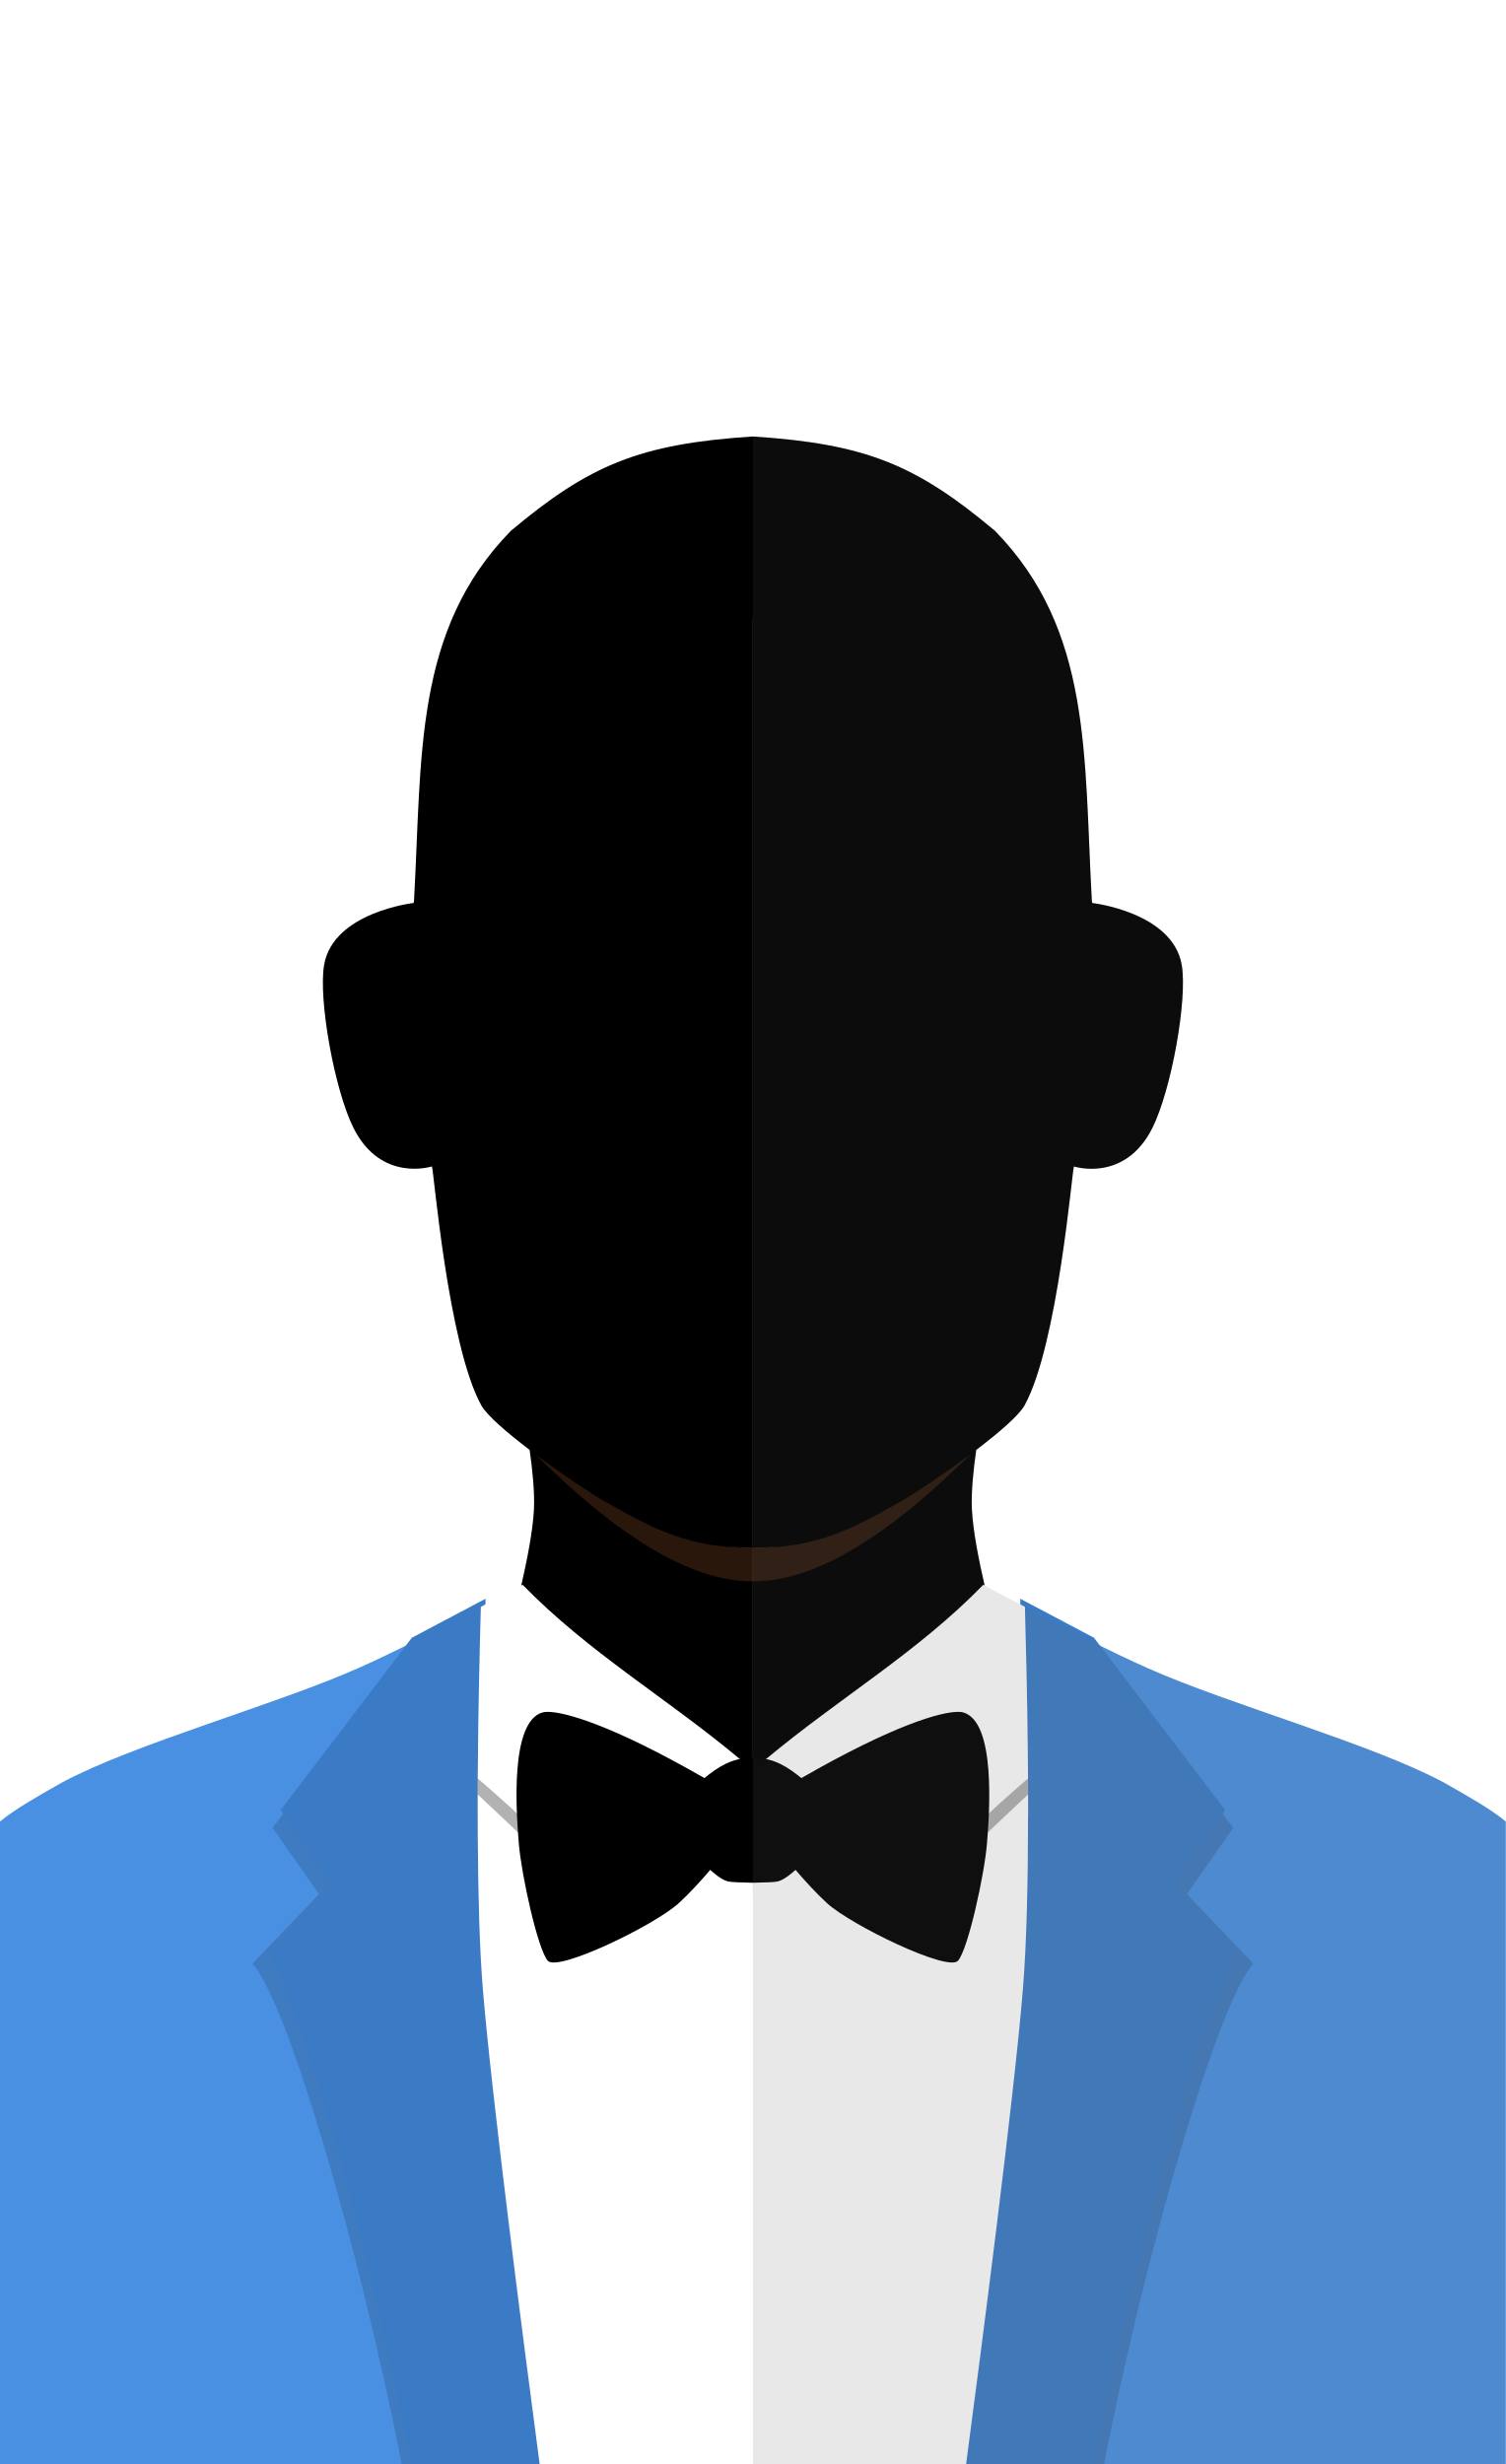
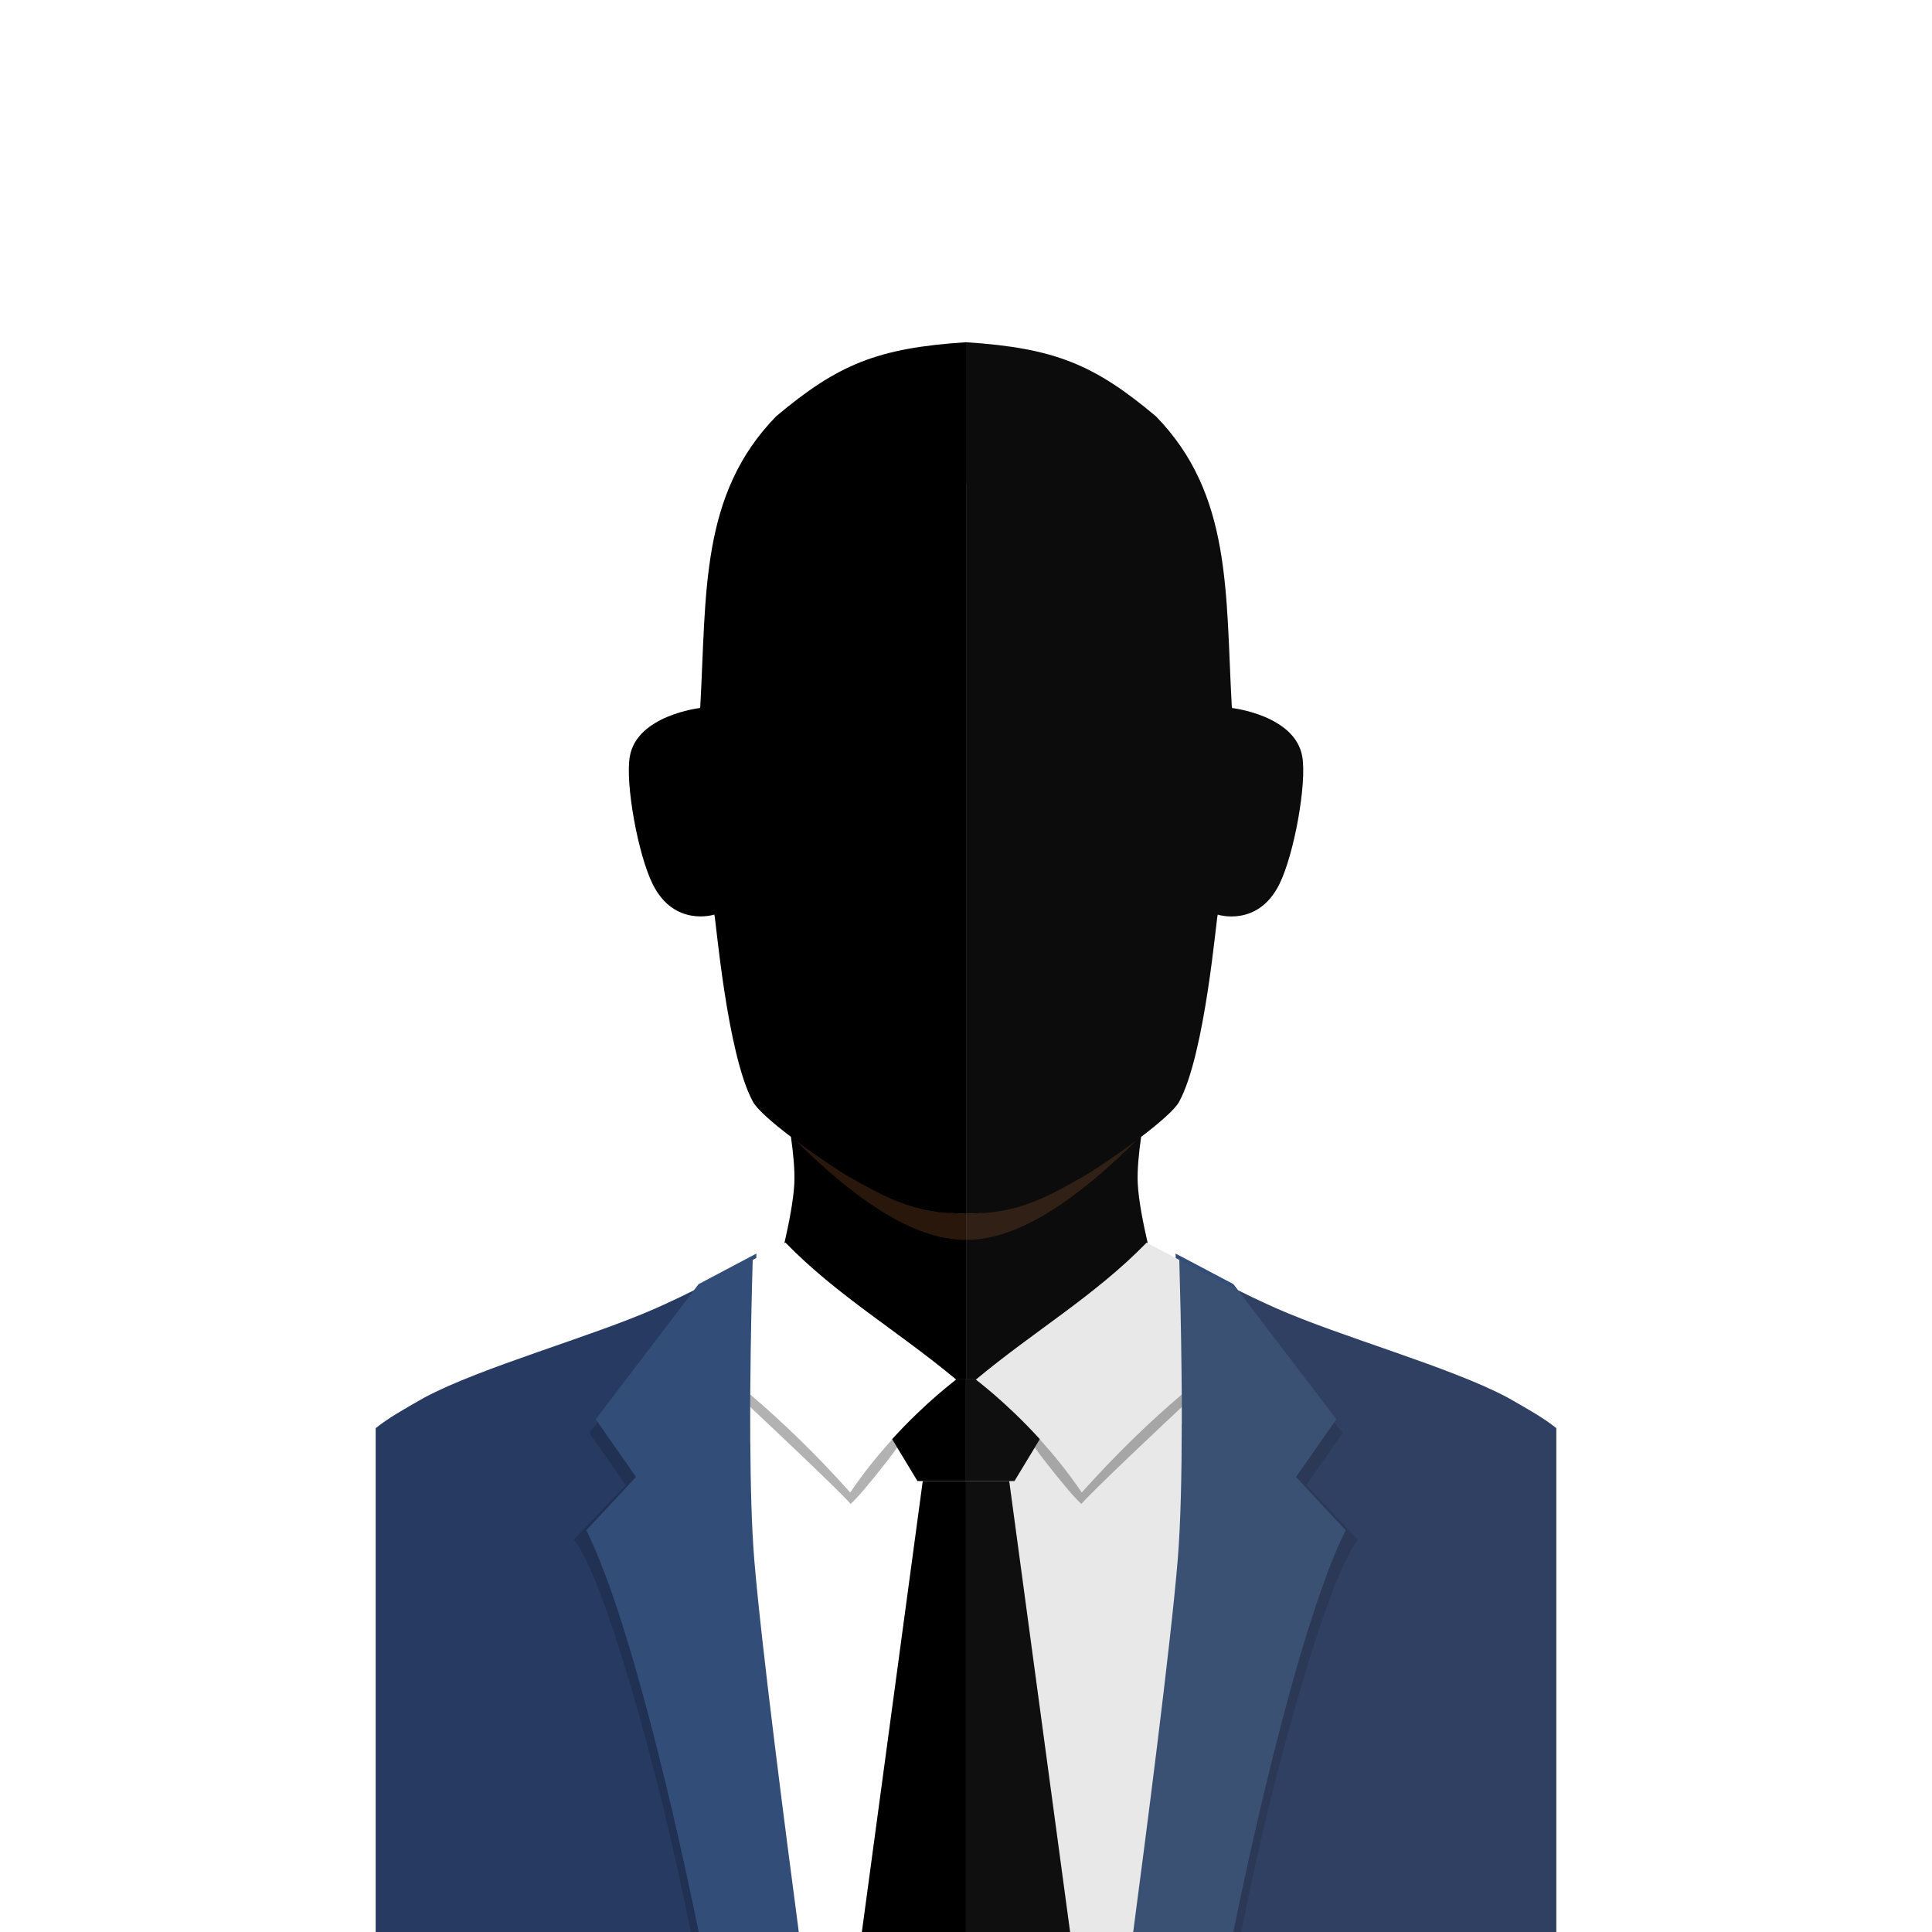
- <svg xmlns="http://www.w3.org/2000/svg" width="44mm" height="72mm" viewBox="0 0 44 72" id="body-svg">
+ <svg xmlns="http://www.w3.org/2000/svg" height="500px" width="500px" viewBox="0 0 44 72" id="body-svg">
  <defs />
  <g id="Body" style="display: inline;">
-     <path id="Suit" d="M 12.275 47.871 C 11.685 48.184 10.975 48.518 10.467 48.744 C 8.058 49.815 3.955 50.94 1.816 52.083 C 1.054 52.516 0.459 52.852 0 53.225 L 0 72 L 12.173 72 C 11.822 70.262 9.874 60.867 8.009 57.051 L 9.871 55.051 L 8.515 52.895 L 12.275 47.871 z M 31.725 47.871 L 35.485 52.895 L 34.129 55.051 L 35.991 57.051 C 34.126 60.867 32.178 70.262 31.826 72 L 44 72 L 44 53.225 C 43.541 52.852 42.946 52.516 42.183 52.083 C 40.045 50.94 35.942 49.815 33.533 48.744 C 33.025 48.518 32.315 48.184 31.725 47.871 z " style="fill: rgb(74, 144, 226); fill-rule: evenodd;" />
-     <path id="LapelShadow" d="M 8.362 52.896 L 7.962 53.407 L 9.32 55.347 L 7.38 57.379 C 8.412 58.533 10.529 65.793 11.739 72 L 12.173 72 C 11.822 70.263 9.874 60.868 8.009 57.052 L 9.871 55.052 L 8.362 52.896 z M 35.638 52.896 L 34.129 55.052 L 35.991 57.052 C 34.126 60.868 32.178 70.263 31.826 72 L 32.261 72 C 33.471 65.793 35.588 58.533 36.62 57.379 L 34.68 55.347 L 36.038 53.407 L 35.638 52.896 z " style="fill: rgb(0, 0, 0); fill-rule: evenodd; fill-opacity: 0.15; stop-color: rgb(0, 0, 0); stop-opacity: 1;" />
-     <path id="Lapel" d="M 14.189 46.717 L 13.988 46.822 C 13.68 46.986 12.807 47.447 12.061 47.842 L 12.035 47.855 L 8.199 52.892 L 9.701 55.041 L 7.85 57.028 L 7.89 57.109 C 8.812 58.995 9.768 62.299 10.531 65.338 C 11.289 68.357 11.858 71.113 12.038 72 L 15.903 72 L 15.9 71.982 C 15.44 68.508 14.503 61.293 14.242 58.119 C 13.996 55.124 14.103 49.784 14.184 46.943 L 14.189 46.717 z M 29.811 46.717 L 29.816 46.943 C 29.897 49.784 30.004 55.124 29.758 58.119 C 29.497 61.293 28.56 68.508 28.1 71.982 L 28.097 72 L 31.963 72 C 32.143 71.113 32.711 68.357 33.469 65.338 C 34.232 62.299 35.188 58.995 36.109 57.109 L 36.149 57.028 L 34.299 55.041 L 35.801 52.892 L 31.965 47.855 L 31.94 47.842 C 31.193 47.447 30.32 46.986 30.012 46.822 L 29.811 46.717 z " style="color: rgb(0, 0, 0); fill: rgb(59, 123, 197); fill-rule: evenodd; stroke-width: 0.265px;" />
-     <path id="Shirt" d="M 15.27 46.309 C 15.202 46.344 14.329 46.807 14.051 46.954 C 14.015 48.217 13.975 49.912 13.962 51.753 L 13.961 51.752 C 13.956 52.414 13.956 53.084 13.96 53.745 L 13.962 53.748 C 13.972 55.374 14.012 56.935 14.11 58.13 C 14.372 61.314 15.309 68.525 15.769 72 L 18.12 72 L 21.999 72 L 21.999 55.421 L 22.001 55.421 L 22.001 72 L 25.88 72 L 28.231 72 C 28.691 68.525 29.628 61.314 29.89 58.13 C 30.002 56.769 30.039 54.934 30.04 53.068 L 30.043 53.064 C 30.043 52.699 30.042 52.333 30.04 51.969 C 30.039 51.95 30.039 51.932 30.039 51.913 C 30.038 51.796 30.037 51.68 30.036 51.564 C 30.036 51.461 30.035 51.357 30.034 51.255 C 30.034 51.23 30.034 51.205 30.033 51.18 L 30.033 51.18 C 30.017 49.562 29.981 48.085 29.949 46.954 C 29.671 46.807 28.798 46.344 28.73 46.309 C 26.791 48.299 24.539 49.6 22.369 51.412 C 22.369 51.412 22.362 51.407 22.362 51.407 L 22.001 51.407 L 22.001 51.674 L 21.999 51.674 L 21.999 51.407 L 21.637 51.407 C 21.638 51.407 21.631 51.412 21.631 51.412 C 19.461 49.6 17.209 48.299 15.27 46.309 z M 14.838 52.743 C 14.988 52.879 15.139 53.018 15.292 53.162 C 15.445 53.306 15.599 53.453 15.755 53.605 C 15.911 53.757 16.068 53.912 16.227 54.072 C 16.385 54.231 16.545 54.395 16.706 54.563 C 16.867 54.73 17.029 54.902 17.193 55.079 C 17.356 55.255 17.52 55.436 17.686 55.621 C 17.52 55.436 17.356 55.255 17.193 55.079 C 17.029 54.902 16.867 54.73 16.706 54.563 C 16.545 54.395 16.385 54.231 16.227 54.072 C 16.068 53.912 15.911 53.757 15.755 53.605 C 15.599 53.453 15.445 53.306 15.292 53.162 C 15.139 53.018 14.988 52.879 14.838 52.743 z M 29.162 52.743 C 29.012 52.879 28.861 53.018 28.708 53.162 C 28.555 53.306 28.401 53.453 28.245 53.605 C 28.089 53.757 27.931 53.912 27.773 54.072 C 27.614 54.231 27.455 54.395 27.294 54.563 C 27.133 54.73 26.97 54.902 26.807 55.079 C 26.644 55.255 26.48 55.436 26.314 55.621 C 26.254 55.532 26.193 55.444 26.132 55.358 C 26.193 55.444 26.254 55.532 26.314 55.621 C 26.48 55.436 26.644 55.255 26.807 55.079 C 26.97 54.902 27.133 54.73 27.294 54.563 C 27.455 54.395 27.614 54.231 27.773 54.072 C 27.931 53.912 28.089 53.757 28.245 53.605 C 28.401 53.453 28.555 53.306 28.708 53.162 C 28.861 53.018 29.012 52.879 29.162 52.743 z M 19.252 53.641 C 19.123 53.783 18.991 53.931 18.86 54.085 C 18.794 54.162 18.728 54.24 18.662 54.32 C 18.596 54.4 18.53 54.481 18.465 54.564 C 18.407 54.636 18.35 54.709 18.293 54.783 C 18.35 54.709 18.407 54.636 18.465 54.564 C 18.53 54.482 18.596 54.4 18.662 54.32 C 18.728 54.241 18.794 54.162 18.86 54.085 C 18.992 53.931 19.123 53.783 19.252 53.641 z M 25.394 54.389 C 25.431 54.434 25.467 54.479 25.503 54.524 C 25.467 54.479 25.431 54.434 25.394 54.389 z M 25.575 54.613 C 25.613 54.661 25.65 54.71 25.688 54.758 C 25.651 54.71 25.613 54.661 25.575 54.613 z M 18.24 54.852 C 18.197 54.907 18.155 54.964 18.113 55.02 C 18.155 54.964 18.197 54.908 18.24 54.852 z M 25.769 54.863 C 25.814 54.923 25.859 54.983 25.904 55.043 C 25.859 54.983 25.814 54.923 25.769 54.863 z M 25.935 55.084 C 25.988 55.157 26.042 55.231 26.095 55.305 C 26.042 55.231 25.988 55.157 25.935 55.084 z M 18.056 55.097 C 18.011 55.158 17.966 55.221 17.921 55.283 C 17.966 55.221 18.011 55.158 18.056 55.097 z " style="fill: rgb(255, 255, 255); fill-rule: evenodd;" />
-     <path id="CollarShadow" d="M 30.032 51.18 C 30.034 51.424 30.037 51.664 30.039 51.913 C 30.037 51.668 30.036 51.422 30.033 51.18 L 30.032 51.18 z M 21.999 51.674 L 21.999 55.195 L 21.999 55.421 L 22.001 55.421 L 22.001 55.195 L 22.001 51.674 L 21.999 51.674 z M 13.961 51.752 C 13.956 52.414 13.956 53.084 13.96 53.745 L 13.962 53.748 C 13.96 53.313 13.959 52.874 13.96 52.436 C 14.382 52.831 17.292 55.566 17.678 56.024 L 17.697 56.046 C 17.757 56.006 17.82 55.927 17.916 55.831 C 18.159 55.588 19.068 54.471 19.436 53.945 L 20.193 55.195 L 19.252 53.641 C 18.734 54.209 18.191 54.873 17.686 55.621 C 16.363 54.141 15.103 52.943 13.96 51.969 C 13.961 51.895 13.962 51.826 13.962 51.753 L 13.961 51.752 z M 30.04 51.969 C 28.897 52.943 27.637 54.141 26.314 55.621 C 25.807 54.871 25.265 54.208 24.748 53.641 L 24.564 53.945 C 24.932 54.471 25.841 55.588 26.084 55.831 C 26.18 55.927 26.243 56.006 26.303 56.046 L 26.322 56.024 C 26.708 55.566 29.618 52.831 30.04 52.436 C 30.04 52.646 30.04 52.857 30.04 53.068 L 30.043 53.064 C 30.043 52.699 30.042 52.333 30.04 51.969 z " style="fill: rgb(0, 0, 0); fill-rule: evenodd; fill-opacity: 0.304; stop-color: rgb(0, 0, 0); stop-opacity: 1;" />
-     <g id="TieGroup" style="display: none;">
+     <path id="Suit" d="M 12.275 47.871 C 11.685 48.184 10.975 48.518 10.467 48.744 C 8.058 49.815 3.955 50.94 1.816 52.083 C 1.054 52.516 0.459 52.852 0 53.225 L 0 72 L 12.173 72 C 11.822 70.262 9.874 60.867 8.009 57.051 L 9.871 55.051 L 8.515 52.895 L 12.275 47.871 z M 31.725 47.871 L 35.485 52.895 L 34.129 55.051 L 35.991 57.051 C 34.126 60.867 32.178 70.262 31.826 72 L 44 72 L 44 53.225 C 43.541 52.852 42.946 52.516 42.183 52.083 C 40.045 50.94 35.942 49.815 33.533 48.744 C 33.025 48.518 32.315 48.184 31.725 47.871 z " style="fill-rule: evenodd; fill: rgb(39, 58, 98);" />
+     <path id="LapelShadow" d="M 8.362 52.896 L 7.962 53.407 L 9.32 55.347 L 7.38 57.379 C 8.412 58.533 10.529 65.793 11.739 72 L 12.173 72 C 11.822 70.263 9.874 60.868 8.009 57.052 L 9.871 55.052 L 8.362 52.896 z M 35.638 52.896 L 34.129 55.052 L 35.991 57.052 C 34.126 60.868 32.178 70.263 31.826 72 L 32.261 72 C 33.471 65.793 35.588 58.533 36.62 57.379 L 34.68 55.347 L 36.038 53.407 L 35.638 52.896 z " style="fill: rgb(0, 0, 0); fill-rule: evenodd; fill-opacity: 0.15;" />
+     <path id="Lapel" d="M 14.189 46.717 L 13.988 46.822 C 13.68 46.986 12.807 47.447 12.061 47.842 L 12.035 47.855 L 8.199 52.892 L 9.701 55.041 L 7.85 57.028 L 7.89 57.109 C 8.812 58.995 9.768 62.299 10.531 65.338 C 11.289 68.357 11.858 71.113 12.038 72 L 15.903 72 L 15.9 71.982 C 15.44 68.508 14.503 61.293 14.242 58.119 C 13.996 55.124 14.103 49.784 14.184 46.943 L 14.189 46.717 z M 29.811 46.717 L 29.816 46.943 C 29.897 49.784 30.004 55.124 29.758 58.119 C 29.497 61.293 28.56 68.508 28.1 71.982 L 28.097 72 L 31.963 72 C 32.143 71.113 32.711 68.357 33.469 65.338 C 34.232 62.299 35.188 58.995 36.109 57.109 L 36.149 57.028 L 34.299 55.041 L 35.801 52.892 L 31.965 47.855 L 31.94 47.842 C 31.193 47.447 30.32 46.986 30.012 46.822 L 29.811 46.717 z " style="fill-rule: evenodd; fill: rgb(50, 77, 119);" />
+     <path id="Shirt" d="M 15.27 46.309 C 15.202 46.344 14.329 46.807 14.051 46.954 C 14.015 48.217 13.975 49.912 13.962 51.753 L 13.961 51.752 C 13.956 52.414 13.956 53.084 13.96 53.745 L 13.962 53.748 C 13.972 55.374 14.012 56.935 14.11 58.13 C 14.372 61.314 15.309 68.525 15.769 72 L 18.12 72 L 21.999 72 L 21.999 55.421 L 22.001 55.421 L 22.001 72 L 25.88 72 L 28.231 72 C 28.691 68.525 29.628 61.314 29.89 58.13 C 30.002 56.769 30.039 54.934 30.04 53.068 L 30.043 53.064 C 30.043 52.699 30.042 52.333 30.04 51.969 C 30.039 51.95 30.039 51.932 30.039 51.913 C 30.038 51.796 30.037 51.68 30.036 51.564 C 30.036 51.461 30.035 51.357 30.034 51.255 C 30.034 51.23 30.034 51.205 30.033 51.18 L 30.033 51.18 C 30.017 49.562 29.981 48.085 29.949 46.954 C 29.671 46.807 28.798 46.344 28.73 46.309 C 26.791 48.299 24.539 49.6 22.369 51.412 C 22.369 51.412 22.362 51.407 22.362 51.407 L 22.001 51.407 L 22.001 51.674 L 21.999 51.674 L 21.999 51.407 L 21.637 51.407 C 21.638 51.407 21.631 51.412 21.631 51.412 C 19.461 49.6 17.209 48.299 15.27 46.309 z M 14.838 52.743 C 14.988 52.879 15.139 53.018 15.292 53.162 C 15.445 53.306 15.599 53.453 15.755 53.605 C 15.911 53.757 16.068 53.912 16.227 54.072 C 16.385 54.231 16.545 54.395 16.706 54.563 C 16.867 54.73 17.029 54.902 17.193 55.079 C 17.356 55.255 17.52 55.436 17.686 55.621 C 17.52 55.436 17.356 55.255 17.193 55.079 C 17.029 54.902 16.867 54.73 16.706 54.563 C 16.545 54.395 16.385 54.231 16.227 54.072 C 16.068 53.912 15.911 53.757 15.755 53.605 C 15.599 53.453 15.445 53.306 15.292 53.162 C 15.139 53.018 14.988 52.879 14.838 52.743 z M 29.162 52.743 C 29.012 52.879 28.861 53.018 28.708 53.162 C 28.555 53.306 28.401 53.453 28.245 53.605 C 28.089 53.757 27.931 53.912 27.773 54.072 C 27.614 54.231 27.455 54.395 27.294 54.563 C 27.133 54.73 26.97 54.902 26.807 55.079 C 26.644 55.255 26.48 55.436 26.314 55.621 C 26.254 55.532 26.193 55.444 26.132 55.358 C 26.193 55.444 26.254 55.532 26.314 55.621 C 26.48 55.436 26.644 55.255 26.807 55.079 C 26.97 54.902 27.133 54.73 27.294 54.563 C 27.455 54.395 27.614 54.231 27.773 54.072 C 27.931 53.912 28.089 53.757 28.245 53.605 C 28.401 53.453 28.555 53.306 28.708 53.162 C 28.861 53.018 29.012 52.879 29.162 52.743 z M 19.252 53.641 C 19.123 53.783 18.991 53.931 18.86 54.085 C 18.794 54.162 18.728 54.24 18.662 54.32 C 18.596 54.4 18.53 54.481 18.465 54.564 C 18.407 54.636 18.35 54.709 18.293 54.783 C 18.35 54.709 18.407 54.636 18.465 54.564 C 18.53 54.482 18.596 54.4 18.662 54.32 C 18.728 54.241 18.794 54.162 18.86 54.085 C 18.992 53.931 19.123 53.783 19.252 53.641 z M 25.394 54.389 C 25.431 54.434 25.467 54.479 25.503 54.524 C 25.467 54.479 25.431 54.434 25.394 54.389 z M 25.575 54.613 C 25.613 54.661 25.65 54.71 25.688 54.758 C 25.651 54.71 25.613 54.661 25.575 54.613 z M 18.24 54.852 C 18.197 54.907 18.155 54.964 18.113 55.02 C 18.155 54.964 18.197 54.908 18.24 54.852 z M 25.769 54.863 C 25.814 54.923 25.859 54.983 25.904 55.043 C 25.859 54.983 25.814 54.923 25.769 54.863 z M 25.935 55.084 C 25.988 55.157 26.042 55.231 26.095 55.305 C 26.042 55.231 25.988 55.157 25.935 55.084 z M 18.056 55.097 C 18.011 55.158 17.966 55.221 17.921 55.283 C 17.966 55.221 18.011 55.158 18.056 55.097 z " style="fill-rule: evenodd; fill: rgb(255, 255, 255);" />
+     <path id="CollarShadow" d="M 30.032 51.18 C 30.034 51.424 30.037 51.664 30.039 51.913 C 30.037 51.668 30.036 51.422 30.033 51.18 L 30.032 51.18 z M 21.999 51.674 L 21.999 55.195 L 21.999 55.421 L 22.001 55.421 L 22.001 55.195 L 22.001 51.674 L 21.999 51.674 z M 13.961 51.752 C 13.956 52.414 13.956 53.084 13.96 53.745 L 13.962 53.748 C 13.96 53.313 13.959 52.874 13.96 52.436 C 14.382 52.831 17.292 55.566 17.678 56.024 L 17.697 56.046 C 17.757 56.006 17.82 55.927 17.916 55.831 C 18.159 55.588 19.068 54.471 19.436 53.945 L 20.193 55.195 L 19.252 53.641 C 18.734 54.209 18.191 54.873 17.686 55.621 C 16.363 54.141 15.103 52.943 13.96 51.969 C 13.961 51.895 13.962 51.826 13.962 51.753 L 13.961 51.752 z M 30.04 51.969 C 28.897 52.943 27.637 54.141 26.314 55.621 C 25.807 54.871 25.265 54.208 24.748 53.641 L 24.564 53.945 C 24.932 54.471 25.841 55.588 26.084 55.831 C 26.18 55.927 26.243 56.006 26.303 56.046 L 26.322 56.024 C 26.708 55.566 29.618 52.831 30.04 52.436 C 30.04 52.646 30.04 52.857 30.04 53.068 L 30.043 53.064 C 30.043 52.699 30.042 52.333 30.04 51.969 z " style="fill: rgb(0, 0, 0); fill-rule: evenodd; fill-opacity: 0.304;" />
+     <g id="TieGroup" style="display: inline;">
      <path id="Tie" d="M 20.389,55.195 18.12,72 h 3.879 V 55.195 Z m 1.611,0 V 72 h 3.879 L 23.61,55.195 Z" style="fill-rule: evenodd;" />
      <path id="TieKnot" d="m 21.637,51.407 c 0.023,-0.007 -1.103,0.811 -2.391,2.226 l 0.946,1.562 h 1.806 v -3.788 z m 0.363,0 v 3.788 h 1.806 l 0.946,-1.562 c -1.288,-1.415 -2.413,-2.233 -2.391,-2.226 z" style="fill-rule: evenodd;" />
-       <path id="TieTint" d="M 20.389,55.195 18.12,72 h 3.879 V 55.195 Z m 1.611,0 V 72 h 3.879 L 23.61,55.195 Z" style="fill: rgb(0, 0, 0); fill-opacity: 0.15; fill-rule: evenodd; stop-color: rgb(0, 0, 0);" />
+       <path id="TieTint" d="M 20.389,55.195 18.12,72 h 3.879 V 55.195 Z m 1.611,0 V 72 h 3.879 L 23.61,55.195 Z" style="fill: rgb(0, 0, 0); fill-opacity: 0.15; fill-rule: evenodd;" />
    </g>
-     <g id="BowTieGroup" style="display: inline;">
+     <g id="BowtieGroup" style="display: none;">
      <path d="m 15.995,50.022 c -0.056,6.37e-4 -0.101,0.006 -0.136,0.015 -0.968,0.265 -0.773,2.923 -0.699,3.83 0.074,0.907 0.552,3.091 0.846,3.427 0.294,0.336 3.127,-1.042 3.826,-1.68 0.319,-0.292 0.653,-0.66 0.922,-0.975 3.6e-4,3.26e-4 7.05e-4,7.4e-4 0.001,10e-4 0.058,0.053 0.315,0.286 0.513,0.335 0.085,0.021 0.357,0.034 0.732,0.04 0.375,-0.006 0.647,-0.018 0.732,-0.04 0.198,-0.05 0.455,-0.283 0.513,-0.335 3.28e-4,-2.93e-4 6.73e-4,-7.07e-4 0.001,-10e-4 0.269,0.315 0.603,0.683 0.922,0.975 0.699,0.638 3.531,2.016 3.826,1.68 0.294,-0.336 0.773,-2.52 0.846,-3.427 0.074,-0.907 0.268,-3.565 -0.699,-3.83 -0.034,-0.009 -0.079,-0.015 -0.136,-0.015 -0.499,-0.006 -1.883,0.379 -4.589,1.935 -0.375,-0.302 -0.782,-0.596 -1.416,-0.596 -0.634,0 -1.041,0.294 -1.416,0.596 -2.706,-1.556 -4.09,-1.94 -4.589,-1.935 z" id="Bowtie" style="fill-rule: evenodd;" />
      <path d="m 20.579,51.961 c -0.336,0.269 -0.285,1.579 -0.151,2.049 0.068,0.239 0.16,0.48 0.327,0.631 0.058,0.053 0.315,0.286 0.513,0.335 0.085,0.021 0.357,0.034 0.732,0.04 0.375,-0.006 0.647,-0.018 0.732,-0.04 0.198,-0.05 0.455,-0.283 0.513,-0.335 0.167,-0.151 0.259,-0.392 0.327,-0.631 0.134,-0.47 0.185,-1.781 -0.151,-2.049 -0.377,-0.303 -0.784,-0.6 -1.421,-0.6 -0.637,0 -1.044,0.296 -1.421,0.6 z m -3.483,1.139 c -0.09,0.002 -0.145,0.029 -0.162,0.096 -0.46,1.789 1.983,0.496 2.755,0.647 0.178,0.035 0.365,0.049 0.548,0.05 -0.041,-0.212 -0.092,-0.309 -0.095,-0.592 -1.598,0.261 -2.656,-0.209 -3.046,-0.202 z m 9.785,0 c -0.408,0.01 -1.456,0.458 -3.023,0.202 -0.003,0.282 -0.054,0.38 -0.095,0.592 0.183,-0.002 0.371,-0.015 0.548,-0.05 0.773,-0.151 3.215,1.142 2.755,-0.647 -0.019,-0.073 -0.082,-0.099 -0.186,-0.096 z" id="BowtieShadow" style="fill: rgb(0, 0, 0); fill-opacity: 0.13; fill-rule: evenodd;" />
    </g>
-     <path id="Head" d="m 22,12.754 c -3.311,0.214 -4.781,0.835 -7.072,2.757 -2.841,2.911 -2.594,6.565 -2.831,10.823 -10e-4,0.004 -0.013,0.052 -0.013,0.052 0,0 -2.345,0.267 -2.613,1.807 -0.174,0.998 0.301,3.652 0.858,4.766 0.804,1.607 2.291,1.125 2.291,1.125 0.048,0.028 0.463,5.204 1.444,6.981 0.161,0.293 0.749,0.797 1.412,1.302 0.086,0.602 0.15,1.25 0.126,1.741 -0.031,0.626 -0.206,1.506 -0.37,2.221 0.004,-0.002 0.037,-0.02 0.039,-0.021 1.94,1.99 4.191,3.291 6.362,5.104 0.004,-0.004 0.007,-0.006 0.006,-0.006 h 0.362 v -6.188 c -0.118,0.003 -0.232,0.003 -0.345,5.17e-4 0.112,0.003 0.227,0.003 0.345,-5.17e-4 v -27.168 c 3.6e-4,-2e-5 7.14e-4,2.2e-5 10e-4,0 3.2e-4,2.2e-5 6.73e-4,-2e-5 0.001,0 v 27.168 c 0.118,0.003 0.232,0.003 0.345,5.17e-4 -0.112,0.003 -0.227,0.003 -0.345,-5.17e-4 v 6.188 h 0.362 c -0.001,-3e-4 0.001,0.002 0.006,0.006 2.171,-1.812 4.422,-3.113 6.362,-5.104 0.002,0.001 0.035,0.019 0.039,0.021 C 28.606,45.615 28.431,44.735 28.4,44.109 c -0.025,-0.492 0.04,-1.139 0.126,-1.741 0.662,-0.504 1.25,-1.009 1.412,-1.302 0.981,-1.778 1.396,-6.953 1.444,-6.981 0,0 1.487,0.482 2.291,-1.125 0.557,-1.114 1.032,-3.768 0.858,-4.766 -0.268,-1.54 -2.613,-1.807 -2.613,-1.807 0,0 -0.012,-0.047 -0.013,-0.052 -0.237,-4.258 0.01,-7.912 -2.831,-10.823 -2.292,-1.922 -3.761,-2.543 -7.072,-2.757 z m -6.464,29.66 c 0.069,0.052 0.139,0.105 0.209,0.157 -0.07,-0.052 -0.14,-0.104 -0.209,-0.157 z m 0.265,0.198 c 0.167,0.123 0.334,0.242 0.498,0.358 -0.164,-0.116 -0.331,-0.235 -0.498,-0.358 z m 12.397,0 c -0.171,0.126 -0.341,0.248 -0.508,0.366 0.167,-0.118 0.338,-0.24 0.508,-0.366 z m -0.585,0.42 c -0.155,0.108 -0.303,0.21 -0.443,0.305 0.141,-0.095 0.289,-0.196 0.443,-0.305 z m -11.213,0.01 c 0.156,0.109 0.307,0.213 0.449,0.308 -0.142,-0.096 -0.292,-0.198 -0.449,-0.308 z m 0.535,0.366 c 0.147,0.098 0.285,0.188 0.402,0.262 -0.117,-0.074 -0.253,-0.163 -0.402,-0.262 z m 10.112,0.011 c -0.146,0.097 -0.278,0.183 -0.394,0.256 0.113,-0.072 0.251,-0.161 0.394,-0.256 z m -9.654,0.286 c 0.046,0.029 0.092,0.058 0.131,0.081 0.053,0.032 0.098,0.059 0.136,0.08 -0.038,-0.021 -0.084,-0.048 -0.136,-0.08 -0.039,-0.023 -0.086,-0.053 -0.131,-0.081 z m 9.076,0.084 c -0.05,0.03 -0.095,0.056 -0.131,0.076 0.036,-0.02 0.081,-0.046 0.131,-0.076 z M 18.13,44.126 c 0.128,0.071 0.258,0.141 0.389,0.21 -0.131,-0.069 -0.26,-0.139 -0.389,-0.21 z m 7.74,0 c -0.128,0.071 -0.257,0.141 -0.389,0.21 0.131,-0.069 0.261,-0.139 0.389,-0.21 z m -4.775,1.056 c 0.042,0.004 0.084,0.009 0.127,0.013 -0.043,-0.004 -0.085,-0.008 -0.127,-0.013 z m 1.81,0 c -0.042,0.005 -0.084,0.009 -0.127,0.013 0.043,-0.004 0.085,-0.008 0.127,-0.013 z m -1.572,0.022 c 0.097,0.007 0.196,0.012 0.298,0.015 -0.052,-0.001 -0.103,-0.003 -0.154,-0.006 -0.003,-1.57e-4 -0.006,-3.56e-4 -0.009,-5.17e-4 -0.045,-0.002 -0.09,-0.005 -0.134,-0.009 z m 1.334,0 c -0.044,0.003 -0.089,0.006 -0.134,0.009 -0.003,1.61e-4 -0.006,3.6e-4 -0.009,5.17e-4 -0.05,0.003 -0.101,0.004 -0.153,0.006 0.101,-0.003 0.199,-0.008 0.296,-0.015 z" style=" fill-rule: evenodd;" />
-     <path id="NeckShadow" d="m 15.625,42.48 c 1.954,1.935 4.277,3.751 6.375,3.725 2.099,0.026 4.422,-1.79 6.375,-3.725 -0.818,0.613 -1.706,1.201 -2.032,1.382 -0.001,7e-4 -0.003,0.002 -0.004,0.003 h -5.17e-4 c -0.175,0.097 -0.35,0.196 -0.528,0.294 -0.059,0.033 -0.119,0.065 -0.178,0.097 -0.866,0.468 -1.805,0.892 -3.1,0.957 -3.2e-4,1.8e-5 -6.93e-4,-1.7e-5 -0.001,0 -10e-4,4.3e-5 -0.002,-4.2e-5 -0.003,0 -0.002,1.28e-4 -0.005,4.04e-4 -0.007,5.17e-4 -0.048,0.002 -0.097,0.004 -0.146,0.006 -0.018,4.6e-4 -0.037,6.82e-4 -0.055,10e-4 -0.031,5.63e-4 -0.063,8.64e-4 -0.095,0.001 -0.027,1.52e-4 -0.054,1.52e-4 -0.081,0 -0.048,-3e-4 -0.097,-7.67e-4 -0.146,-0.002 h -5.16e-4 -5.17e-4 c -0.049,0.001 -0.098,0.002 -0.146,0.002 -0.027,1.52e-4 -0.054,1.52e-4 -0.081,0 -0.032,-1.69e-4 -0.063,-4.7e-4 -0.095,-0.001 -0.018,-3.52e-4 -0.037,-5.74e-4 -0.055,-10e-4 -0.049,-0.001 -0.098,-0.003 -0.146,-0.006 -0.002,-1.13e-4 -0.005,-3.89e-4 -0.007,-5.17e-4 -8.5e-4,-4.2e-5 -0.002,4.3e-5 -0.003,0 -3.4e-4,-1.7e-5 -7.13e-4,1.8e-5 -0.001,0 -1.295,-0.065 -2.234,-0.489 -3.1,-0.957 -0.06,-0.032 -0.119,-0.065 -0.178,-0.097 -0.177,-0.098 -0.352,-0.197 -0.528,-0.294 h -5.17e-4 c -9.99e-4,-6.7e-4 -0.003,-0.002 -0.004,-0.003 -0.326,-0.181 -1.214,-0.77 -2.032,-1.382 z" style="fill: rgb(160, 90, 44); fill-opacity: 0.261; fill-rule: evenodd; stop-color: rgb(0, 0, 0);" />
+     <path id="Head" d="m 22,12.754 c -3.311,0.214 -4.781,0.835 -7.072,2.757 -2.841,2.911 -2.594,6.565 -2.831,10.823 -10e-4,0.004 -0.013,0.052 -0.013,0.052 0,0 -2.345,0.267 -2.613,1.807 -0.174,0.998 0.301,3.652 0.858,4.766 0.804,1.607 2.291,1.125 2.291,1.125 0.048,0.028 0.463,5.204 1.444,6.981 0.161,0.293 0.749,0.797 1.412,1.302 0.086,0.602 0.15,1.25 0.126,1.741 -0.031,0.626 -0.206,1.506 -0.37,2.221 0.004,-0.002 0.037,-0.02 0.039,-0.021 1.94,1.99 4.191,3.291 6.362,5.104 0.004,-0.004 0.007,-0.006 0.006,-0.006 h 0.362 v -6.188 c -0.118,0.003 -0.232,0.003 -0.345,5.17e-4 0.112,0.003 0.227,0.003 0.345,-5.17e-4 v -27.168 c 3.6e-4,-2e-5 7.14e-4,2.2e-5 10e-4,0 3.2e-4,2.2e-5 6.73e-4,-2e-5 0.001,0 v 27.168 c 0.118,0.003 0.232,0.003 0.345,5.17e-4 -0.112,0.003 -0.227,0.003 -0.345,-5.17e-4 v 6.188 h 0.362 c -0.001,-3e-4 0.001,0.002 0.006,0.006 2.171,-1.812 4.422,-3.113 6.362,-5.104 0.002,0.001 0.035,0.019 0.039,0.021 C 28.606,45.615 28.431,44.735 28.4,44.109 c -0.025,-0.492 0.04,-1.139 0.126,-1.741 0.662,-0.504 1.25,-1.009 1.412,-1.302 0.981,-1.778 1.396,-6.953 1.444,-6.981 0,0 1.487,0.482 2.291,-1.125 0.557,-1.114 1.032,-3.768 0.858,-4.766 -0.268,-1.54 -2.613,-1.807 -2.613,-1.807 0,0 -0.012,-0.047 -0.013,-0.052 -0.237,-4.258 0.01,-7.912 -2.831,-10.823 -2.292,-1.922 -3.761,-2.543 -7.072,-2.757 z m -6.464,29.66 c 0.069,0.052 0.139,0.105 0.209,0.157 -0.07,-0.052 -0.14,-0.104 -0.209,-0.157 z m 0.265,0.198 c 0.167,0.123 0.334,0.242 0.498,0.358 -0.164,-0.116 -0.331,-0.235 -0.498,-0.358 z m 12.397,0 c -0.171,0.126 -0.341,0.248 -0.508,0.366 0.167,-0.118 0.338,-0.24 0.508,-0.366 z m -0.585,0.42 c -0.155,0.108 -0.303,0.21 -0.443,0.305 0.141,-0.095 0.289,-0.196 0.443,-0.305 z m -11.213,0.01 c 0.156,0.109 0.307,0.213 0.449,0.308 -0.142,-0.096 -0.292,-0.198 -0.449,-0.308 z m 0.535,0.366 c 0.147,0.098 0.285,0.188 0.402,0.262 -0.117,-0.074 -0.253,-0.163 -0.402,-0.262 z m 10.112,0.011 c -0.146,0.097 -0.278,0.183 -0.394,0.256 0.113,-0.072 0.251,-0.161 0.394,-0.256 z m -9.654,0.286 c 0.046,0.029 0.092,0.058 0.131,0.081 0.053,0.032 0.098,0.059 0.136,0.08 -0.038,-0.021 -0.084,-0.048 -0.136,-0.08 -0.039,-0.023 -0.086,-0.053 -0.131,-0.081 z m 9.076,0.084 c -0.05,0.03 -0.095,0.056 -0.131,0.076 0.036,-0.02 0.081,-0.046 0.131,-0.076 z M 18.13,44.126 c 0.128,0.071 0.258,0.141 0.389,0.21 -0.131,-0.069 -0.26,-0.139 -0.389,-0.21 z m 7.74,0 c -0.128,0.071 -0.257,0.141 -0.389,0.21 0.131,-0.069 0.261,-0.139 0.389,-0.21 z m -4.775,1.056 c 0.042,0.004 0.084,0.009 0.127,0.013 -0.043,-0.004 -0.085,-0.008 -0.127,-0.013 z m 1.81,0 c -0.042,0.005 -0.084,0.009 -0.127,0.013 0.043,-0.004 0.085,-0.008 0.127,-0.013 z m -1.572,0.022 c 0.097,0.007 0.196,0.012 0.298,0.015 -0.052,-0.001 -0.103,-0.003 -0.154,-0.006 -0.003,-1.57e-4 -0.006,-3.56e-4 -0.009,-5.17e-4 -0.045,-0.002 -0.09,-0.005 -0.134,-0.009 z m 1.334,0 c -0.044,0.003 -0.089,0.006 -0.134,0.009 -0.003,1.61e-4 -0.006,3.6e-4 -0.009,5.17e-4 -0.05,0.003 -0.101,0.004 -0.153,0.006 0.101,-0.003 0.199,-0.008 0.296,-0.015 z" style="fill-rule: evenodd;" />
+     <path id="NeckShadow" d="m 15.625,42.48 c 1.954,1.935 4.277,3.751 6.375,3.725 2.099,0.026 4.422,-1.79 6.375,-3.725 -0.818,0.613 -1.706,1.201 -2.032,1.382 -0.001,7e-4 -0.003,0.002 -0.004,0.003 h -5.17e-4 c -0.175,0.097 -0.35,0.196 -0.528,0.294 -0.059,0.033 -0.119,0.065 -0.178,0.097 -0.866,0.468 -1.805,0.892 -3.1,0.957 -3.2e-4,1.8e-5 -6.93e-4,-1.7e-5 -0.001,0 -10e-4,4.3e-5 -0.002,-4.2e-5 -0.003,0 -0.002,1.28e-4 -0.005,4.04e-4 -0.007,5.17e-4 -0.048,0.002 -0.097,0.004 -0.146,0.006 -0.018,4.6e-4 -0.037,6.82e-4 -0.055,10e-4 -0.031,5.63e-4 -0.063,8.64e-4 -0.095,0.001 -0.027,1.52e-4 -0.054,1.52e-4 -0.081,0 -0.048,-3e-4 -0.097,-7.67e-4 -0.146,-0.002 h -5.16e-4 -5.17e-4 c -0.049,0.001 -0.098,0.002 -0.146,0.002 -0.027,1.52e-4 -0.054,1.52e-4 -0.081,0 -0.032,-1.69e-4 -0.063,-4.7e-4 -0.095,-0.001 -0.018,-3.52e-4 -0.037,-5.74e-4 -0.055,-10e-4 -0.049,-0.001 -0.098,-0.003 -0.146,-0.006 -0.002,-1.13e-4 -0.005,-3.89e-4 -0.007,-5.17e-4 -8.5e-4,-4.2e-5 -0.002,4.3e-5 -0.003,0 -3.4e-4,-1.7e-5 -7.13e-4,1.8e-5 -0.001,0 -1.295,-0.065 -2.234,-0.489 -3.1,-0.957 -0.06,-0.032 -0.119,-0.065 -0.178,-0.097 -0.177,-0.098 -0.352,-0.197 -0.528,-0.294 h -5.17e-4 c -9.99e-4,-6.7e-4 -0.003,-0.002 -0.004,-0.003 -0.326,-0.181 -1.214,-0.77 -2.032,-1.382 z" style="fill: rgb(160, 90, 44); fill-opacity: 0.261; fill-rule: evenodd;" />
    <path d="m 28.729,46.309 c 0.068,0.036 0.941,0.498 1.219,0.645 0.005,0.186 0.011,0.402 0.016,0.606 -0.005,-0.208 -0.011,-0.433 -0.016,-0.621 0.285,0.151 1.08,0.571 1.784,0.944 l -0.008,-0.011 c 0.59,0.312 1.3,0.646 1.808,0.872 2.409,1.071 6.512,2.197 8.651,3.339 0.762,0.433 1.357,0.77 1.816,1.142 V 72 H 32.26 v 5.16e-4 H 31.826 28.23 V 72 H 25.879 22 v -16.805 -3.788 h 0.362 c -0.001,-3.39e-4 0.001,0.002 0.006,0.006 2.171,-1.812 4.422,-3.113 6.362,-5.104 z" id="RightTint" style="fill: rgb(102, 102, 102); fill-opacity: 0.15; fill-rule: evenodd;" />
    <path d="m 22,12.754 v 5.297 c 3.6e-4,2e-5 7.06e-4,-2.1e-5 10e-4,0 v 27.168 h -5.17e-4 -5.16e-4 v 0.986 c 2.76e-4,4e-6 7.23e-4,-5e-6 0.001,0 v 5.202 h 0.362 c -0.001,-3e-4 0.001,0.002 0.006,0.006 2.171,-1.812 4.422,-3.113 6.362,-5.104 0.002,0.001 0.035,0.019 0.039,0.021 -0.164,-0.715 -0.339,-1.594 -0.37,-2.221 -0.025,-0.492 0.04,-1.139 0.126,-1.741 0.662,-0.504 1.25,-1.009 1.412,-1.302 0.981,-1.778 1.396,-6.953 1.444,-6.981 0,0 1.487,0.482 2.291,-1.125 0.557,-1.114 1.032,-3.768 0.858,-4.766 C 34.263,26.653 31.917,26.386 31.917,26.386 c 0,0 -0.012,-0.047 -0.013,-0.051 -0.237,-4.258 0.01,-7.913 -2.831,-10.824 -2.292,-1.922 -3.761,-2.543 -7.072,-2.757 z" id="HeadTint" style="fill: rgb(102, 102, 102); fill-opacity: 0.123; fill-rule: evenodd;" />
  </g>
</svg>
